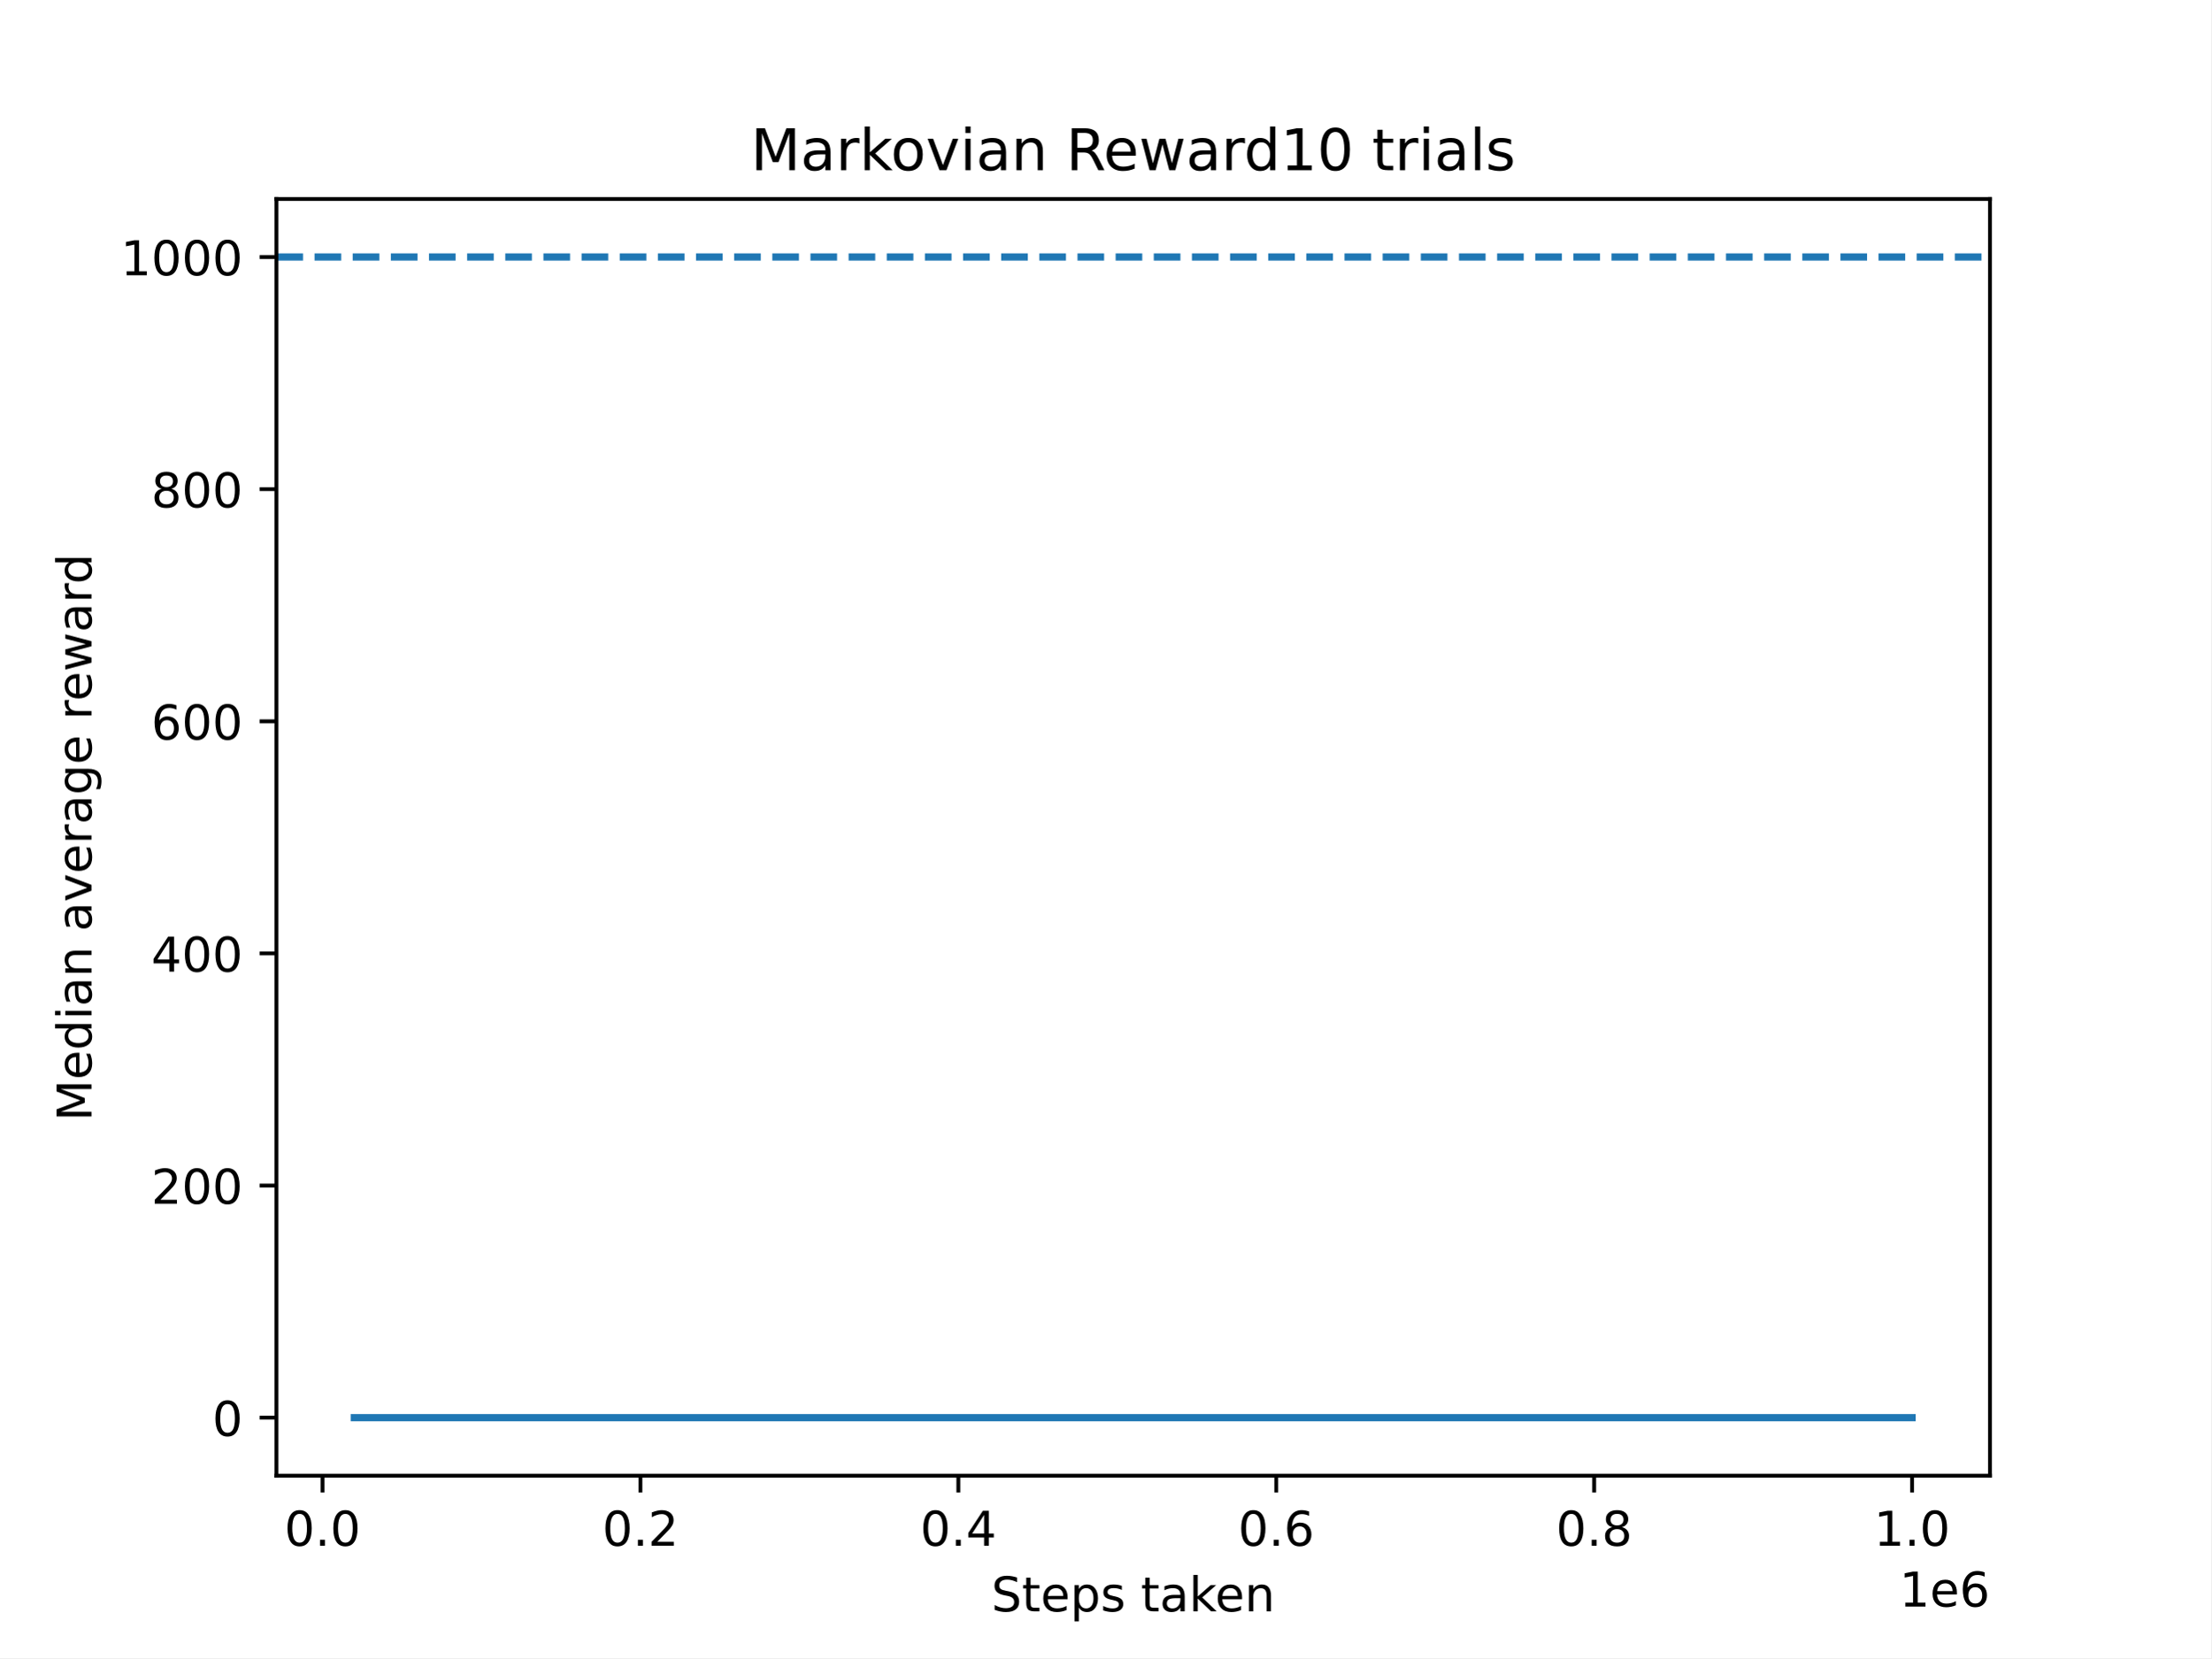
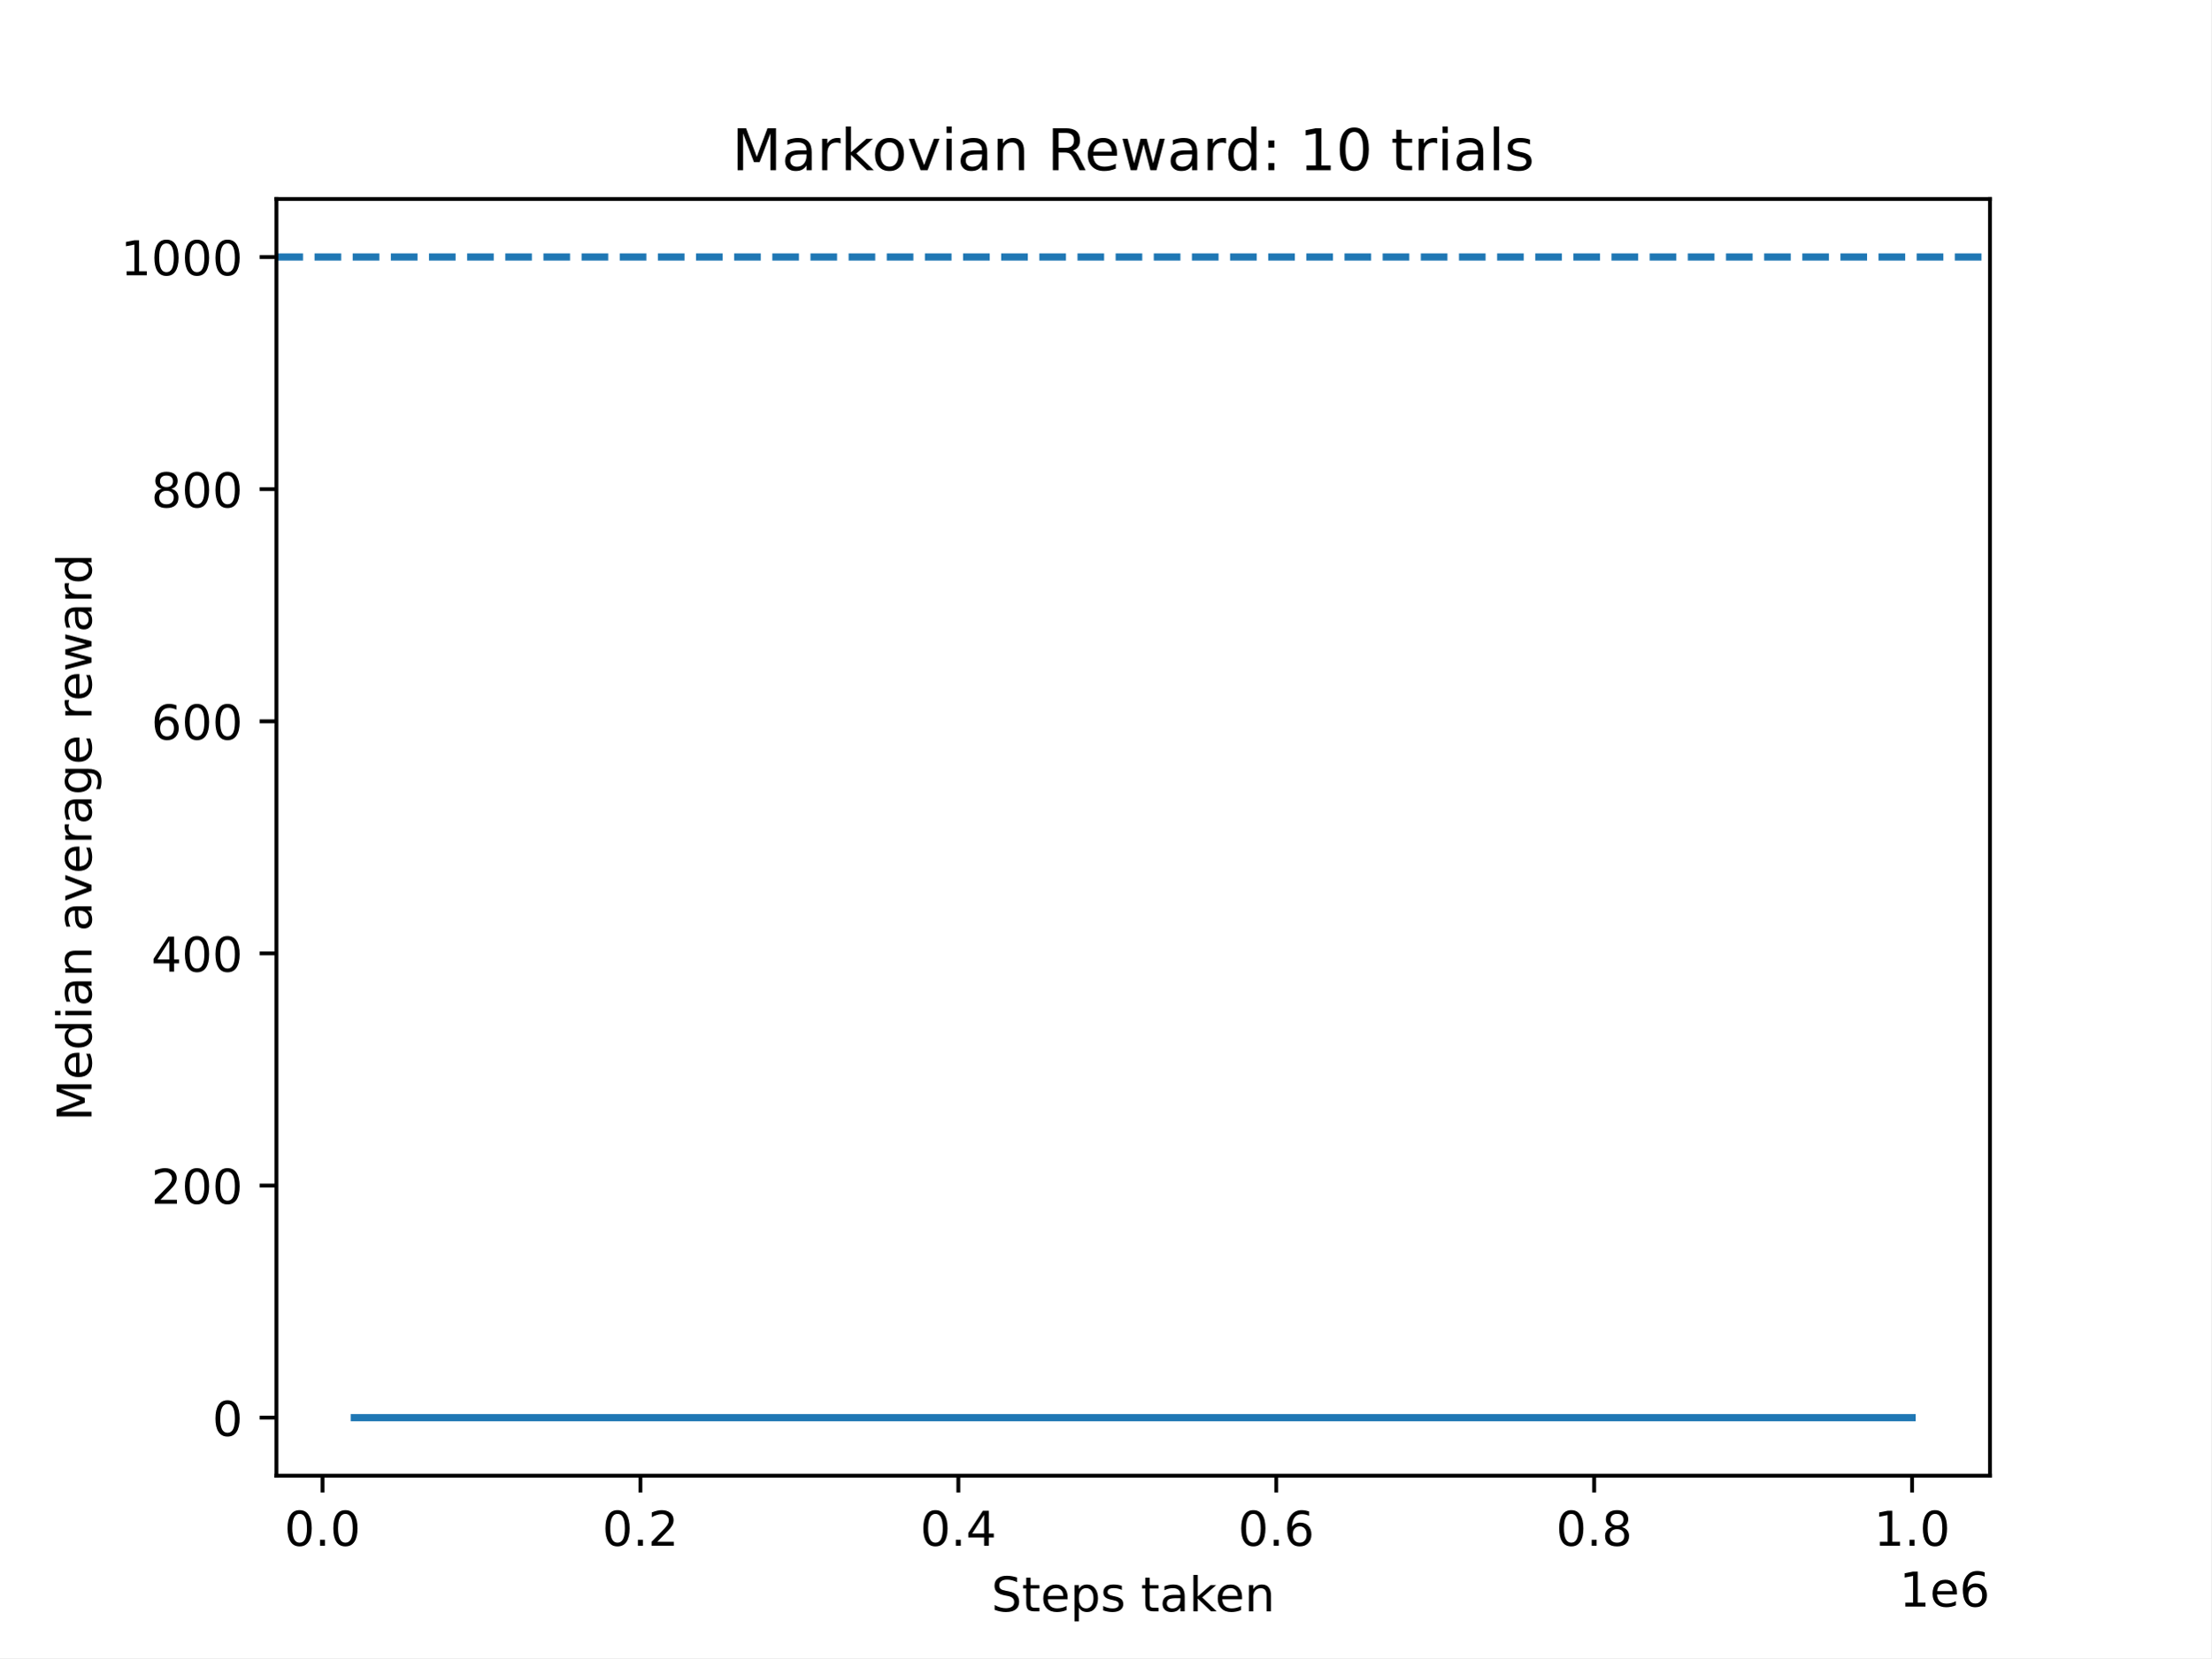
<svg xmlns="http://www.w3.org/2000/svg" xmlns:xlink="http://www.w3.org/1999/xlink" width="460.8pt" height="345.6pt" viewBox="0 0 460.8 345.6" version="1.1">
  <defs>
    <style type="text/css">*{stroke-linejoin: round; stroke-linecap: butt}</style>
  </defs>
  <g id="figure_1">
    <g id="patch_1">
      <path d="M 0 345.6  L 460.8 345.6  L 460.8 0  L 0 0  z " style="fill: #ffffff" />
    </g>
    <g id="axes_1">
      <g id="patch_2">
        <path d="M 57.6 307.584  L 414.72 307.584  L 414.72 41.472  L 57.6 41.472  z " style="fill: #ffffff" />
      </g>
      <g id="matplotlib.axis_1">
        <g id="xtick_1">
          <g id="line2d_1">
            <defs>
-               <path id="m82345df72a" d="M 0 0  L 0 3.5  " style="stroke: #000000; stroke-width: 0.8" />
+               <path id="m4445b107a5" d="M 0 0  L 0 3.5  " style="stroke: #000000; stroke-width: 0.8" />
            </defs>
            <g>
-               <use xlink:href="#m82345df72a" x="67.207" y="307.584" style="stroke: #000000; stroke-width: 0.8" />
+               <use xlink:href="#m4445b107a5" x="67.207" y="307.584" style="stroke: #000000; stroke-width: 0.8" />
            </g>
          </g>
          <g id="text_1">
            <g transform="translate(59.25556 322.1824) scale(0.1 -0.1)">
              <defs>
                <path id="DejaVuSans-30" d="M 2034 4250  Q 1547 4250 1301 3770  Q 1056 3291 1056 2328  Q 1056 1369 1301 889  Q 1547 409 2034 409  Q 2525 409 2770 889  Q 3016 1369 3016 2328  Q 3016 3291 2770 3770  Q 2525 4250 2034 4250  z M 2034 4750  Q 2819 4750 3233 4129  Q 3647 3509 3647 2328  Q 3647 1150 3233 529  Q 2819 -91 2034 -91  Q 1250 -91 836 529  Q 422 1150 422 2328  Q 422 3509 836 4129  Q 1250 4750 2034 4750  z " transform="scale(0.015625)" />
                <path id="DejaVuSans-2e" d="M 684 794  L 1344 794  L 1344 0  L 684 0  L 684 794  z " transform="scale(0.015625)" />
              </defs>
              <use xlink:href="#DejaVuSans-30" />
              <use xlink:href="#DejaVuSans-2e" x="63.623" />
              <use xlink:href="#DejaVuSans-30" x="95.41" />
            </g>
          </g>
        </g>
        <g id="xtick_2">
          <g id="line2d_2">
            <g>
-               <use xlink:href="#m82345df72a" x="133.463" y="307.584" style="stroke: #000000; stroke-width: 0.8" />
+               <use xlink:href="#m4445b107a5" x="133.463" y="307.584" style="stroke: #000000; stroke-width: 0.8" />
            </g>
          </g>
          <g id="text_2">
            <g transform="translate(125.5116 322.1824) scale(0.1 -0.1)">
              <defs>
                <path id="DejaVuSans-32" d="M 1228 531  L 3431 531  L 3431 0  L 469 0  L 469 531  Q 828 903 1448 1529  Q 2069 2156 2228 2338  Q 2531 2678 2651 2914  Q 2772 3150 2772 3378  Q 2772 3750 2511 3984  Q 2250 4219 1831 4219  Q 1534 4219 1204 4116  Q 875 4013 500 3803  L 500 4441  Q 881 4594 1212 4672  Q 1544 4750 1819 4750  Q 2544 4750 2975 4387  Q 3406 4025 3406 3419  Q 3406 3131 3298 2873  Q 3191 2616 2906 2266  Q 2828 2175 2409 1742  Q 1991 1309 1228 531  z " transform="scale(0.015625)" />
              </defs>
              <use xlink:href="#DejaVuSans-30" />
              <use xlink:href="#DejaVuSans-2e" x="63.623" />
              <use xlink:href="#DejaVuSans-32" x="95.41" />
            </g>
          </g>
        </g>
        <g id="xtick_3">
          <g id="line2d_3">
            <g>
-               <use xlink:href="#m82345df72a" x="199.719" y="307.584" style="stroke: #000000; stroke-width: 0.8" />
+               <use xlink:href="#m4445b107a5" x="199.719" y="307.584" style="stroke: #000000; stroke-width: 0.8" />
            </g>
          </g>
          <g id="text_3">
            <g transform="translate(191.7676 322.1824) scale(0.1 -0.1)">
              <defs>
                <path id="DejaVuSans-34" d="M 2419 4116  L 825 1625  L 2419 1625  L 2419 4116  z M 2253 4666  L 3047 4666  L 3047 1625  L 3713 1625  L 3713 1100  L 3047 1100  L 3047 0  L 2419 0  L 2419 1100  L 313 1100  L 313 1709  L 2253 4666  z " transform="scale(0.015625)" />
              </defs>
              <use xlink:href="#DejaVuSans-30" />
              <use xlink:href="#DejaVuSans-2e" x="63.623" />
              <use xlink:href="#DejaVuSans-34" x="95.41" />
            </g>
          </g>
        </g>
        <g id="xtick_4">
          <g id="line2d_4">
            <g>
-               <use xlink:href="#m82345df72a" x="265.975" y="307.584" style="stroke: #000000; stroke-width: 0.8" />
+               <use xlink:href="#m4445b107a5" x="265.975" y="307.584" style="stroke: #000000; stroke-width: 0.8" />
            </g>
          </g>
          <g id="text_4">
            <g transform="translate(258.0237 322.1824) scale(0.1 -0.1)">
              <defs>
                <path id="DejaVuSans-36" d="M 2113 2584  Q 1688 2584 1439 2293  Q 1191 2003 1191 1497  Q 1191 994 1439 701  Q 1688 409 2113 409  Q 2538 409 2786 701  Q 3034 994 3034 1497  Q 3034 2003 2786 2293  Q 2538 2584 2113 2584  z M 3366 4563  L 3366 3988  Q 3128 4100 2886 4159  Q 2644 4219 2406 4219  Q 1781 4219 1451 3797  Q 1122 3375 1075 2522  Q 1259 2794 1537 2939  Q 1816 3084 2150 3084  Q 2853 3084 3261 2657  Q 3669 2231 3669 1497  Q 3669 778 3244 343  Q 2819 -91 2113 -91  Q 1303 -91 875 529  Q 447 1150 447 2328  Q 447 3434 972 4092  Q 1497 4750 2381 4750  Q 2619 4750 2861 4703  Q 3103 4656 3366 4563  z " transform="scale(0.015625)" />
              </defs>
              <use xlink:href="#DejaVuSans-30" />
              <use xlink:href="#DejaVuSans-2e" x="63.623" />
              <use xlink:href="#DejaVuSans-36" x="95.41" />
            </g>
          </g>
        </g>
        <g id="xtick_5">
          <g id="line2d_5">
            <g>
-               <use xlink:href="#m82345df72a" x="332.231" y="307.584" style="stroke: #000000; stroke-width: 0.8" />
+               <use xlink:href="#m4445b107a5" x="332.231" y="307.584" style="stroke: #000000; stroke-width: 0.8" />
            </g>
          </g>
          <g id="text_5">
            <g transform="translate(324.2797 322.1824) scale(0.1 -0.1)">
              <defs>
                <path id="DejaVuSans-38" d="M 2034 2216  Q 1584 2216 1326 1975  Q 1069 1734 1069 1313  Q 1069 891 1326 650  Q 1584 409 2034 409  Q 2484 409 2743 651  Q 3003 894 3003 1313  Q 3003 1734 2745 1975  Q 2488 2216 2034 2216  z M 1403 2484  Q 997 2584 770 2862  Q 544 3141 544 3541  Q 544 4100 942 4425  Q 1341 4750 2034 4750  Q 2731 4750 3128 4425  Q 3525 4100 3525 3541  Q 3525 3141 3298 2862  Q 3072 2584 2669 2484  Q 3125 2378 3379 2068  Q 3634 1759 3634 1313  Q 3634 634 3220 271  Q 2806 -91 2034 -91  Q 1263 -91 848 271  Q 434 634 434 1313  Q 434 1759 690 2068  Q 947 2378 1403 2484  z M 1172 3481  Q 1172 3119 1398 2916  Q 1625 2713 2034 2713  Q 2441 2713 2670 2916  Q 2900 3119 2900 3481  Q 2900 3844 2670 4047  Q 2441 4250 2034 4250  Q 1625 4250 1398 4047  Q 1172 3844 1172 3481  z " transform="scale(0.015625)" />
              </defs>
              <use xlink:href="#DejaVuSans-30" />
              <use xlink:href="#DejaVuSans-2e" x="63.623" />
              <use xlink:href="#DejaVuSans-38" x="95.41" />
            </g>
          </g>
        </g>
        <g id="xtick_6">
          <g id="line2d_6">
            <g>
-               <use xlink:href="#m82345df72a" x="398.487" y="307.584" style="stroke: #000000; stroke-width: 0.8" />
+               <use xlink:href="#m4445b107a5" x="398.487" y="307.584" style="stroke: #000000; stroke-width: 0.8" />
            </g>
          </g>
          <g id="text_6">
            <g transform="translate(390.5357 322.1824) scale(0.1 -0.1)">
              <defs>
                <path id="DejaVuSans-31" d="M 794 531  L 1825 531  L 1825 4091  L 703 3866  L 703 4441  L 1819 4666  L 2450 4666  L 2450 531  L 3481 531  L 3481 0  L 794 0  L 794 531  z " transform="scale(0.015625)" />
              </defs>
              <use xlink:href="#DejaVuSans-31" />
              <use xlink:href="#DejaVuSans-2e" x="63.623" />
              <use xlink:href="#DejaVuSans-30" x="95.41" />
            </g>
          </g>
        </g>
        <g id="text_7">
          <g transform="translate(206.5975 335.8606) scale(0.1 -0.1)">
            <defs>
              <path id="DejaVuSans-53" d="M 3425 4513  L 3425 3897  Q 3066 4069 2747 4153  Q 2428 4238 2131 4238  Q 1616 4238 1336 4038  Q 1056 3838 1056 3469  Q 1056 3159 1242 3001  Q 1428 2844 1947 2747  L 2328 2669  Q 3034 2534 3370 2195  Q 3706 1856 3706 1288  Q 3706 609 3251 259  Q 2797 -91 1919 -91  Q 1588 -91 1214 -16  Q 841 59 441 206  L 441 856  Q 825 641 1194 531  Q 1563 422 1919 422  Q 2459 422 2753 634  Q 3047 847 3047 1241  Q 3047 1584 2836 1778  Q 2625 1972 2144 2069  L 1759 2144  Q 1053 2284 737 2584  Q 422 2884 422 3419  Q 422 4038 858 4394  Q 1294 4750 2059 4750  Q 2388 4750 2728 4690  Q 3069 4631 3425 4513  z " transform="scale(0.015625)" />
              <path id="DejaVuSans-74" d="M 1172 4494  L 1172 3500  L 2356 3500  L 2356 3053  L 1172 3053  L 1172 1153  Q 1172 725 1289 603  Q 1406 481 1766 481  L 2356 481  L 2356 0  L 1766 0  Q 1100 0 847 248  Q 594 497 594 1153  L 594 3053  L 172 3053  L 172 3500  L 594 3500  L 594 4494  L 1172 4494  z " transform="scale(0.015625)" />
              <path id="DejaVuSans-65" d="M 3597 1894  L 3597 1613  L 953 1613  Q 991 1019 1311 708  Q 1631 397 2203 397  Q 2534 397 2845 478  Q 3156 559 3463 722  L 3463 178  Q 3153 47 2828 -22  Q 2503 -91 2169 -91  Q 1331 -91 842 396  Q 353 884 353 1716  Q 353 2575 817 3079  Q 1281 3584 2069 3584  Q 2775 3584 3186 3129  Q 3597 2675 3597 1894  z M 3022 2063  Q 3016 2534 2758 2815  Q 2500 3097 2075 3097  Q 1594 3097 1305 2825  Q 1016 2553 972 2059  L 3022 2063  z " transform="scale(0.015625)" />
              <path id="DejaVuSans-70" d="M 1159 525  L 1159 -1331  L 581 -1331  L 581 3500  L 1159 3500  L 1159 2969  Q 1341 3281 1617 3432  Q 1894 3584 2278 3584  Q 2916 3584 3314 3078  Q 3713 2572 3713 1747  Q 3713 922 3314 415  Q 2916 -91 2278 -91  Q 1894 -91 1617 61  Q 1341 213 1159 525  z M 3116 1747  Q 3116 2381 2855 2742  Q 2594 3103 2138 3103  Q 1681 3103 1420 2742  Q 1159 2381 1159 1747  Q 1159 1113 1420 752  Q 1681 391 2138 391  Q 2594 391 2855 752  Q 3116 1113 3116 1747  z " transform="scale(0.015625)" />
              <path id="DejaVuSans-73" d="M 2834 3397  L 2834 2853  Q 2591 2978 2328 3040  Q 2066 3103 1784 3103  Q 1356 3103 1142 2972  Q 928 2841 928 2578  Q 928 2378 1081 2264  Q 1234 2150 1697 2047  L 1894 2003  Q 2506 1872 2764 1633  Q 3022 1394 3022 966  Q 3022 478 2636 193  Q 2250 -91 1575 -91  Q 1294 -91 989 -36  Q 684 19 347 128  L 347 722  Q 666 556 975 473  Q 1284 391 1588 391  Q 1994 391 2212 530  Q 2431 669 2431 922  Q 2431 1156 2273 1281  Q 2116 1406 1581 1522  L 1381 1569  Q 847 1681 609 1914  Q 372 2147 372 2553  Q 372 3047 722 3315  Q 1072 3584 1716 3584  Q 2034 3584 2315 3537  Q 2597 3491 2834 3397  z " transform="scale(0.015625)" />
              <path id="DejaVuSans-20" transform="scale(0.015625)" />
              <path id="DejaVuSans-61" d="M 2194 1759  Q 1497 1759 1228 1600  Q 959 1441 959 1056  Q 959 750 1161 570  Q 1363 391 1709 391  Q 2188 391 2477 730  Q 2766 1069 2766 1631  L 2766 1759  L 2194 1759  z M 3341 1997  L 3341 0  L 2766 0  L 2766 531  Q 2569 213 2275 61  Q 1981 -91 1556 -91  Q 1019 -91 701 211  Q 384 513 384 1019  Q 384 1609 779 1909  Q 1175 2209 1959 2209  L 2766 2209  L 2766 2266  Q 2766 2663 2505 2880  Q 2244 3097 1772 3097  Q 1472 3097 1187 3025  Q 903 2953 641 2809  L 641 3341  Q 956 3463 1253 3523  Q 1550 3584 1831 3584  Q 2591 3584 2966 3190  Q 3341 2797 3341 1997  z " transform="scale(0.015625)" />
              <path id="DejaVuSans-6b" d="M 581 4863  L 1159 4863  L 1159 1991  L 2875 3500  L 3609 3500  L 1753 1863  L 3688 0  L 2938 0  L 1159 1709  L 1159 0  L 581 0  L 581 4863  z " transform="scale(0.015625)" />
              <path id="DejaVuSans-6e" d="M 3513 2113  L 3513 0  L 2938 0  L 2938 2094  Q 2938 2591 2744 2837  Q 2550 3084 2163 3084  Q 1697 3084 1428 2787  Q 1159 2491 1159 1978  L 1159 0  L 581 0  L 581 3500  L 1159 3500  L 1159 2956  Q 1366 3272 1645 3428  Q 1925 3584 2291 3584  Q 2894 3584 3203 3211  Q 3513 2838 3513 2113  z " transform="scale(0.015625)" />
            </defs>
            <use xlink:href="#DejaVuSans-53" />
            <use xlink:href="#DejaVuSans-74" x="63.477" />
            <use xlink:href="#DejaVuSans-65" x="102.686" />
            <use xlink:href="#DejaVuSans-70" x="164.209" />
            <use xlink:href="#DejaVuSans-73" x="227.686" />
            <use xlink:href="#DejaVuSans-20" x="279.785" />
            <use xlink:href="#DejaVuSans-74" x="311.572" />
            <use xlink:href="#DejaVuSans-61" x="350.781" />
            <use xlink:href="#DejaVuSans-6b" x="412.061" />
            <use xlink:href="#DejaVuSans-65" x="466.346" />
            <use xlink:href="#DejaVuSans-6e" x="527.869" />
          </g>
        </g>
        <g id="text_8">
          <g transform="translate(395.8419 334.8606) scale(0.1 -0.1)">
            <use xlink:href="#DejaVuSans-31" />
            <use xlink:href="#DejaVuSans-65" x="63.623" />
            <use xlink:href="#DejaVuSans-36" x="125.146" />
          </g>
        </g>
      </g>
      <g id="matplotlib.axis_2">
        <g id="ytick_1">
          <g id="line2d_7">
            <defs>
-               <path id="mcde74d19b2" d="M 0 0  L -3.5 0  " style="stroke: #000000; stroke-width: 0.8" />
+               <path id="m2564f733ad" d="M 0 0  L -3.5 0  " style="stroke: #000000; stroke-width: 0.8" />
            </defs>
            <g>
-               <use xlink:href="#mcde74d19b2" x="57.6" y="295.488" style="stroke: #000000; stroke-width: 0.8" />
+               <use xlink:href="#m2564f733ad" x="57.6" y="295.488" style="stroke: #000000; stroke-width: 0.8" />
            </g>
          </g>
          <g id="text_9">
            <g transform="translate(44.2375 299.2872) scale(0.1 -0.1)">
              <use xlink:href="#DejaVuSans-30" />
            </g>
          </g>
        </g>
        <g id="ytick_2">
          <g id="line2d_8">
            <g>
-               <use xlink:href="#mcde74d19b2" x="57.6" y="247.104" style="stroke: #000000; stroke-width: 0.8" />
+               <use xlink:href="#m2564f733ad" x="57.6" y="247.104" style="stroke: #000000; stroke-width: 0.8" />
            </g>
          </g>
          <g id="text_10">
            <g transform="translate(31.5125 250.9032) scale(0.1 -0.1)">
              <use xlink:href="#DejaVuSans-32" />
              <use xlink:href="#DejaVuSans-30" x="63.623" />
              <use xlink:href="#DejaVuSans-30" x="127.246" />
            </g>
          </g>
        </g>
        <g id="ytick_3">
          <g id="line2d_9">
            <g>
-               <use xlink:href="#mcde74d19b2" x="57.6" y="198.72" style="stroke: #000000; stroke-width: 0.8" />
+               <use xlink:href="#m2564f733ad" x="57.6" y="198.72" style="stroke: #000000; stroke-width: 0.8" />
            </g>
          </g>
          <g id="text_11">
            <g transform="translate(31.5125 202.5192) scale(0.1 -0.1)">
              <use xlink:href="#DejaVuSans-34" />
              <use xlink:href="#DejaVuSans-30" x="63.623" />
              <use xlink:href="#DejaVuSans-30" x="127.246" />
            </g>
          </g>
        </g>
        <g id="ytick_4">
          <g id="line2d_10">
            <g>
-               <use xlink:href="#mcde74d19b2" x="57.6" y="150.336" style="stroke: #000000; stroke-width: 0.8" />
+               <use xlink:href="#m2564f733ad" x="57.6" y="150.336" style="stroke: #000000; stroke-width: 0.8" />
            </g>
          </g>
          <g id="text_12">
            <g transform="translate(31.5125 154.1352) scale(0.1 -0.1)">
              <use xlink:href="#DejaVuSans-36" />
              <use xlink:href="#DejaVuSans-30" x="63.623" />
              <use xlink:href="#DejaVuSans-30" x="127.246" />
            </g>
          </g>
        </g>
        <g id="ytick_5">
          <g id="line2d_11">
            <g>
-               <use xlink:href="#mcde74d19b2" x="57.6" y="101.952" style="stroke: #000000; stroke-width: 0.8" />
+               <use xlink:href="#m2564f733ad" x="57.6" y="101.952" style="stroke: #000000; stroke-width: 0.8" />
            </g>
          </g>
          <g id="text_13">
            <g transform="translate(31.5125 105.7512) scale(0.1 -0.1)">
              <use xlink:href="#DejaVuSans-38" />
              <use xlink:href="#DejaVuSans-30" x="63.623" />
              <use xlink:href="#DejaVuSans-30" x="127.246" />
            </g>
          </g>
        </g>
        <g id="ytick_6">
          <g id="line2d_12">
            <g>
-               <use xlink:href="#mcde74d19b2" x="57.6" y="53.568" style="stroke: #000000; stroke-width: 0.8" />
+               <use xlink:href="#m2564f733ad" x="57.6" y="53.568" style="stroke: #000000; stroke-width: 0.8" />
            </g>
          </g>
          <g id="text_14">
            <g transform="translate(25.15 57.36722) scale(0.1 -0.1)">
              <use xlink:href="#DejaVuSans-31" />
              <use xlink:href="#DejaVuSans-30" x="63.623" />
              <use xlink:href="#DejaVuSans-30" x="127.246" />
              <use xlink:href="#DejaVuSans-30" x="190.869" />
            </g>
          </g>
        </g>
        <g id="text_15">
          <g transform="translate(19.07031 233.678) rotate(-90) scale(0.1 -0.1)">
            <defs>
              <path id="DejaVuSans-4d" d="M 628 4666  L 1569 4666  L 2759 1491  L 3956 4666  L 4897 4666  L 4897 0  L 4281 0  L 4281 4097  L 3078 897  L 2444 897  L 1241 4097  L 1241 0  L 628 0  L 628 4666  z " transform="scale(0.015625)" />
              <path id="DejaVuSans-64" d="M 2906 2969  L 2906 4863  L 3481 4863  L 3481 0  L 2906 0  L 2906 525  Q 2725 213 2448 61  Q 2172 -91 1784 -91  Q 1150 -91 751 415  Q 353 922 353 1747  Q 353 2572 751 3078  Q 1150 3584 1784 3584  Q 2172 3584 2448 3432  Q 2725 3281 2906 2969  z M 947 1747  Q 947 1113 1208 752  Q 1469 391 1925 391  Q 2381 391 2643 752  Q 2906 1113 2906 1747  Q 2906 2381 2643 2742  Q 2381 3103 1925 3103  Q 1469 3103 1208 2742  Q 947 2381 947 1747  z " transform="scale(0.015625)" />
              <path id="DejaVuSans-69" d="M 603 3500  L 1178 3500  L 1178 0  L 603 0  L 603 3500  z M 603 4863  L 1178 4863  L 1178 4134  L 603 4134  L 603 4863  z " transform="scale(0.015625)" />
              <path id="DejaVuSans-76" d="M 191 3500  L 800 3500  L 1894 563  L 2988 3500  L 3597 3500  L 2284 0  L 1503 0  L 191 3500  z " transform="scale(0.015625)" />
              <path id="DejaVuSans-72" d="M 2631 2963  Q 2534 3019 2420 3045  Q 2306 3072 2169 3072  Q 1681 3072 1420 2755  Q 1159 2438 1159 1844  L 1159 0  L 581 0  L 581 3500  L 1159 3500  L 1159 2956  Q 1341 3275 1631 3429  Q 1922 3584 2338 3584  Q 2397 3584 2469 3576  Q 2541 3569 2628 3553  L 2631 2963  z " transform="scale(0.015625)" />
              <path id="DejaVuSans-67" d="M 2906 1791  Q 2906 2416 2648 2759  Q 2391 3103 1925 3103  Q 1463 3103 1205 2759  Q 947 2416 947 1791  Q 947 1169 1205 825  Q 1463 481 1925 481  Q 2391 481 2648 825  Q 2906 1169 2906 1791  z M 3481 434  Q 3481 -459 3084 -895  Q 2688 -1331 1869 -1331  Q 1566 -1331 1297 -1286  Q 1028 -1241 775 -1147  L 775 -588  Q 1028 -725 1275 -790  Q 1522 -856 1778 -856  Q 2344 -856 2625 -561  Q 2906 -266 2906 331  L 2906 616  Q 2728 306 2450 153  Q 2172 0 1784 0  Q 1141 0 747 490  Q 353 981 353 1791  Q 353 2603 747 3093  Q 1141 3584 1784 3584  Q 2172 3584 2450 3431  Q 2728 3278 2906 2969  L 2906 3500  L 3481 3500  L 3481 434  z " transform="scale(0.015625)" />
              <path id="DejaVuSans-77" d="M 269 3500  L 844 3500  L 1563 769  L 2278 3500  L 2956 3500  L 3675 769  L 4391 3500  L 4966 3500  L 4050 0  L 3372 0  L 2619 2869  L 1863 0  L 1184 0  L 269 3500  z " transform="scale(0.015625)" />
            </defs>
            <use xlink:href="#DejaVuSans-4d" />
            <use xlink:href="#DejaVuSans-65" x="86.279" />
            <use xlink:href="#DejaVuSans-64" x="147.803" />
            <use xlink:href="#DejaVuSans-69" x="211.279" />
            <use xlink:href="#DejaVuSans-61" x="239.062" />
            <use xlink:href="#DejaVuSans-6e" x="300.342" />
            <use xlink:href="#DejaVuSans-20" x="363.721" />
            <use xlink:href="#DejaVuSans-61" x="395.508" />
            <use xlink:href="#DejaVuSans-76" x="456.787" />
            <use xlink:href="#DejaVuSans-65" x="515.967" />
            <use xlink:href="#DejaVuSans-72" x="577.49" />
            <use xlink:href="#DejaVuSans-61" x="618.604" />
            <use xlink:href="#DejaVuSans-67" x="679.883" />
            <use xlink:href="#DejaVuSans-65" x="743.359" />
            <use xlink:href="#DejaVuSans-20" x="804.883" />
            <use xlink:href="#DejaVuSans-72" x="836.67" />
            <use xlink:href="#DejaVuSans-65" x="875.533" />
            <use xlink:href="#DejaVuSans-77" x="937.057" />
            <use xlink:href="#DejaVuSans-61" x="1018.844" />
            <use xlink:href="#DejaVuSans-72" x="1080.123" />
            <use xlink:href="#DejaVuSans-64" x="1119.486" />
          </g>
        </g>
      </g>
      <g id="line2d_13">
-         <path d="M 73.833 295.488  L 80.458 295.488  L 87.084 295.488  L 93.71 295.488  L 100.335 295.488  L 106.961 295.488  L 113.586 295.488  L 120.212 295.488  L 126.838 295.488  L 133.463 295.488  L 140.089 295.488  L 146.714 295.488  L 153.34 295.488  L 159.966 295.488  L 166.591 295.488  L 173.217 295.488  L 179.842 295.488  L 186.468 295.488  L 193.094 295.488  L 199.719 295.488  L 206.345 295.488  L 212.97 295.488  L 219.596 295.488  L 226.222 295.488  L 232.847 295.488  L 239.473 295.488  L 246.098 295.488  L 252.724 295.488  L 259.35 295.488  L 265.975 295.488  L 272.601 295.488  L 279.226 295.488  L 285.852 295.488  L 292.478 295.488  L 299.103 295.488  L 305.729 295.488  L 312.354 295.488  L 318.98 295.488  L 325.606 295.488  L 332.231 295.488  L 338.857 295.488  L 345.482 295.488  L 352.108 295.488  L 358.734 295.488  L 365.359 295.488  L 371.985 295.488  L 378.61 295.488  L 385.236 295.488  L 391.862 295.488  L 398.487 295.488  " clip-path="url(#pff70c077b1)" style="fill: none; stroke: #1f77b4; stroke-width: 1.5; stroke-linecap: square" />
+         <path d="M 73.833 295.488  L 80.458 295.488  L 87.084 295.488  L 93.71 295.488  L 100.335 295.488  L 106.961 295.488  L 113.586 295.488  L 120.212 295.488  L 126.838 295.488  L 133.463 295.488  L 140.089 295.488  L 146.714 295.488  L 153.34 295.488  L 159.966 295.488  L 166.591 295.488  L 173.217 295.488  L 179.842 295.488  L 186.468 295.488  L 193.094 295.488  L 199.719 295.488  L 206.345 295.488  L 212.97 295.488  L 219.596 295.488  L 226.222 295.488  L 232.847 295.488  L 239.473 295.488  L 246.098 295.488  L 252.724 295.488  L 259.35 295.488  L 265.975 295.488  L 272.601 295.488  L 279.226 295.488  L 285.852 295.488  L 292.478 295.488  L 299.103 295.488  L 305.729 295.488  L 312.354 295.488  L 318.98 295.488  L 325.606 295.488  L 332.231 295.488  L 338.857 295.488  L 345.482 295.488  L 352.108 295.488  L 358.734 295.488  L 365.359 295.488  L 371.985 295.488  L 378.61 295.488  L 385.236 295.488  L 391.862 295.488  L 398.487 295.488  " clip-path="url(#pda55902185)" style="fill: none; stroke: #1f77b4; stroke-width: 1.5; stroke-linecap: square" />
      </g>
      <g id="line2d_14">
-         <path d="M 57.6 53.568  L 414.72 53.568  " clip-path="url(#pff70c077b1)" style="fill: none; stroke-dasharray: 5.55,2.4; stroke-dashoffset: 0; stroke: #1f77b4; stroke-width: 1.5" />
+         <path d="M 57.6 53.568  L 414.72 53.568  " clip-path="url(#pda55902185)" style="fill: none; stroke-dasharray: 5.55,2.4; stroke-dashoffset: 0; stroke: #1f77b4; stroke-width: 1.5" />
      </g>
      <g id="patch_3">
        <path d="M 57.6 307.584  L 57.6 41.472  " style="fill: none; stroke: #000000; stroke-width: 0.8; stroke-linejoin: miter; stroke-linecap: square" />
      </g>
      <g id="patch_4">
        <path d="M 414.72 307.584  L 414.72 41.472  " style="fill: none; stroke: #000000; stroke-width: 0.8; stroke-linejoin: miter; stroke-linecap: square" />
      </g>
      <g id="patch_5">
        <path d="M 57.6 307.584  L 414.72 307.584  " style="fill: none; stroke: #000000; stroke-width: 0.8; stroke-linejoin: miter; stroke-linecap: square" />
      </g>
      <g id="patch_6">
        <path d="M 57.6 41.472  L 414.72 41.472  " style="fill: none; stroke: #000000; stroke-width: 0.8; stroke-linejoin: miter; stroke-linecap: square" />
      </g>
      <g id="text_16">
-         <g transform="translate(156.465 35.472) scale(0.12 -0.12)">
+         <g transform="translate(152.5369 35.472) scale(0.12 -0.12)">
          <defs>
            <path id="DejaVuSans-6f" d="M 1959 3097  Q 1497 3097 1228 2736  Q 959 2375 959 1747  Q 959 1119 1226 758  Q 1494 397 1959 397  Q 2419 397 2687 759  Q 2956 1122 2956 1747  Q 2956 2369 2687 2733  Q 2419 3097 1959 3097  z M 1959 3584  Q 2709 3584 3137 3096  Q 3566 2609 3566 1747  Q 3566 888 3137 398  Q 2709 -91 1959 -91  Q 1206 -91 779 398  Q 353 888 353 1747  Q 353 2609 779 3096  Q 1206 3584 1959 3584  z " transform="scale(0.015625)" />
            <path id="DejaVuSans-52" d="M 2841 2188  Q 3044 2119 3236 1894  Q 3428 1669 3622 1275  L 4263 0  L 3584 0  L 2988 1197  Q 2756 1666 2539 1819  Q 2322 1972 1947 1972  L 1259 1972  L 1259 0  L 628 0  L 628 4666  L 2053 4666  Q 2853 4666 3247 4331  Q 3641 3997 3641 3322  Q 3641 2881 3436 2590  Q 3231 2300 2841 2188  z M 1259 4147  L 1259 2491  L 2053 2491  Q 2509 2491 2742 2702  Q 2975 2913 2975 3322  Q 2975 3731 2742 3939  Q 2509 4147 2053 4147  L 1259 4147  z " transform="scale(0.015625)" />
+             <path id="DejaVuSans-3a" d="M 750 794  L 1409 794  L 1409 0  L 750 0  L 750 794  z M 750 3309  L 1409 3309  L 1409 2516  L 750 2516  L 750 3309  z " transform="scale(0.015625)" />
            <path id="DejaVuSans-6c" d="M 603 4863  L 1178 4863  L 1178 0  L 603 0  L 603 4863  z " transform="scale(0.015625)" />
          </defs>
          <use xlink:href="#DejaVuSans-4d" />
          <use xlink:href="#DejaVuSans-61" x="86.279" />
          <use xlink:href="#DejaVuSans-72" x="147.559" />
          <use xlink:href="#DejaVuSans-6b" x="188.672" />
          <use xlink:href="#DejaVuSans-6f" x="242.957" />
          <use xlink:href="#DejaVuSans-76" x="304.139" />
          <use xlink:href="#DejaVuSans-69" x="363.318" />
          <use xlink:href="#DejaVuSans-61" x="391.102" />
          <use xlink:href="#DejaVuSans-6e" x="452.381" />
          <use xlink:href="#DejaVuSans-20" x="515.76" />
          <use xlink:href="#DejaVuSans-52" x="547.547" />
          <use xlink:href="#DejaVuSans-65" x="612.529" />
          <use xlink:href="#DejaVuSans-77" x="674.053" />
          <use xlink:href="#DejaVuSans-61" x="755.84" />
          <use xlink:href="#DejaVuSans-72" x="817.119" />
          <use xlink:href="#DejaVuSans-64" x="856.482" />
-           <use xlink:href="#DejaVuSans-31" x="919.959" />
-           <use xlink:href="#DejaVuSans-30" x="983.582" />
-           <use xlink:href="#DejaVuSans-20" x="1047.205" />
-           <use xlink:href="#DejaVuSans-74" x="1078.992" />
-           <use xlink:href="#DejaVuSans-72" x="1118.201" />
-           <use xlink:href="#DejaVuSans-69" x="1159.314" />
-           <use xlink:href="#DejaVuSans-61" x="1187.098" />
-           <use xlink:href="#DejaVuSans-6c" x="1248.377" />
-           <use xlink:href="#DejaVuSans-73" x="1276.16" />
+           <use xlink:href="#DejaVuSans-3a" x="919.959" />
+           <use xlink:href="#DejaVuSans-20" x="953.65" />
+           <use xlink:href="#DejaVuSans-31" x="985.438" />
+           <use xlink:href="#DejaVuSans-30" x="1049.061" />
+           <use xlink:href="#DejaVuSans-20" x="1112.684" />
+           <use xlink:href="#DejaVuSans-74" x="1144.471" />
+           <use xlink:href="#DejaVuSans-72" x="1183.68" />
+           <use xlink:href="#DejaVuSans-69" x="1224.793" />
+           <use xlink:href="#DejaVuSans-61" x="1252.576" />
+           <use xlink:href="#DejaVuSans-6c" x="1313.855" />
+           <use xlink:href="#DejaVuSans-73" x="1341.639" />
        </g>
      </g>
    </g>
  </g>
  <defs>
-     <clipPath id="pff70c077b1">
+     <clipPath id="pda55902185">
      <rect x="57.6" y="41.472" width="357.12" height="266.112" />
    </clipPath>
  </defs>
</svg>
